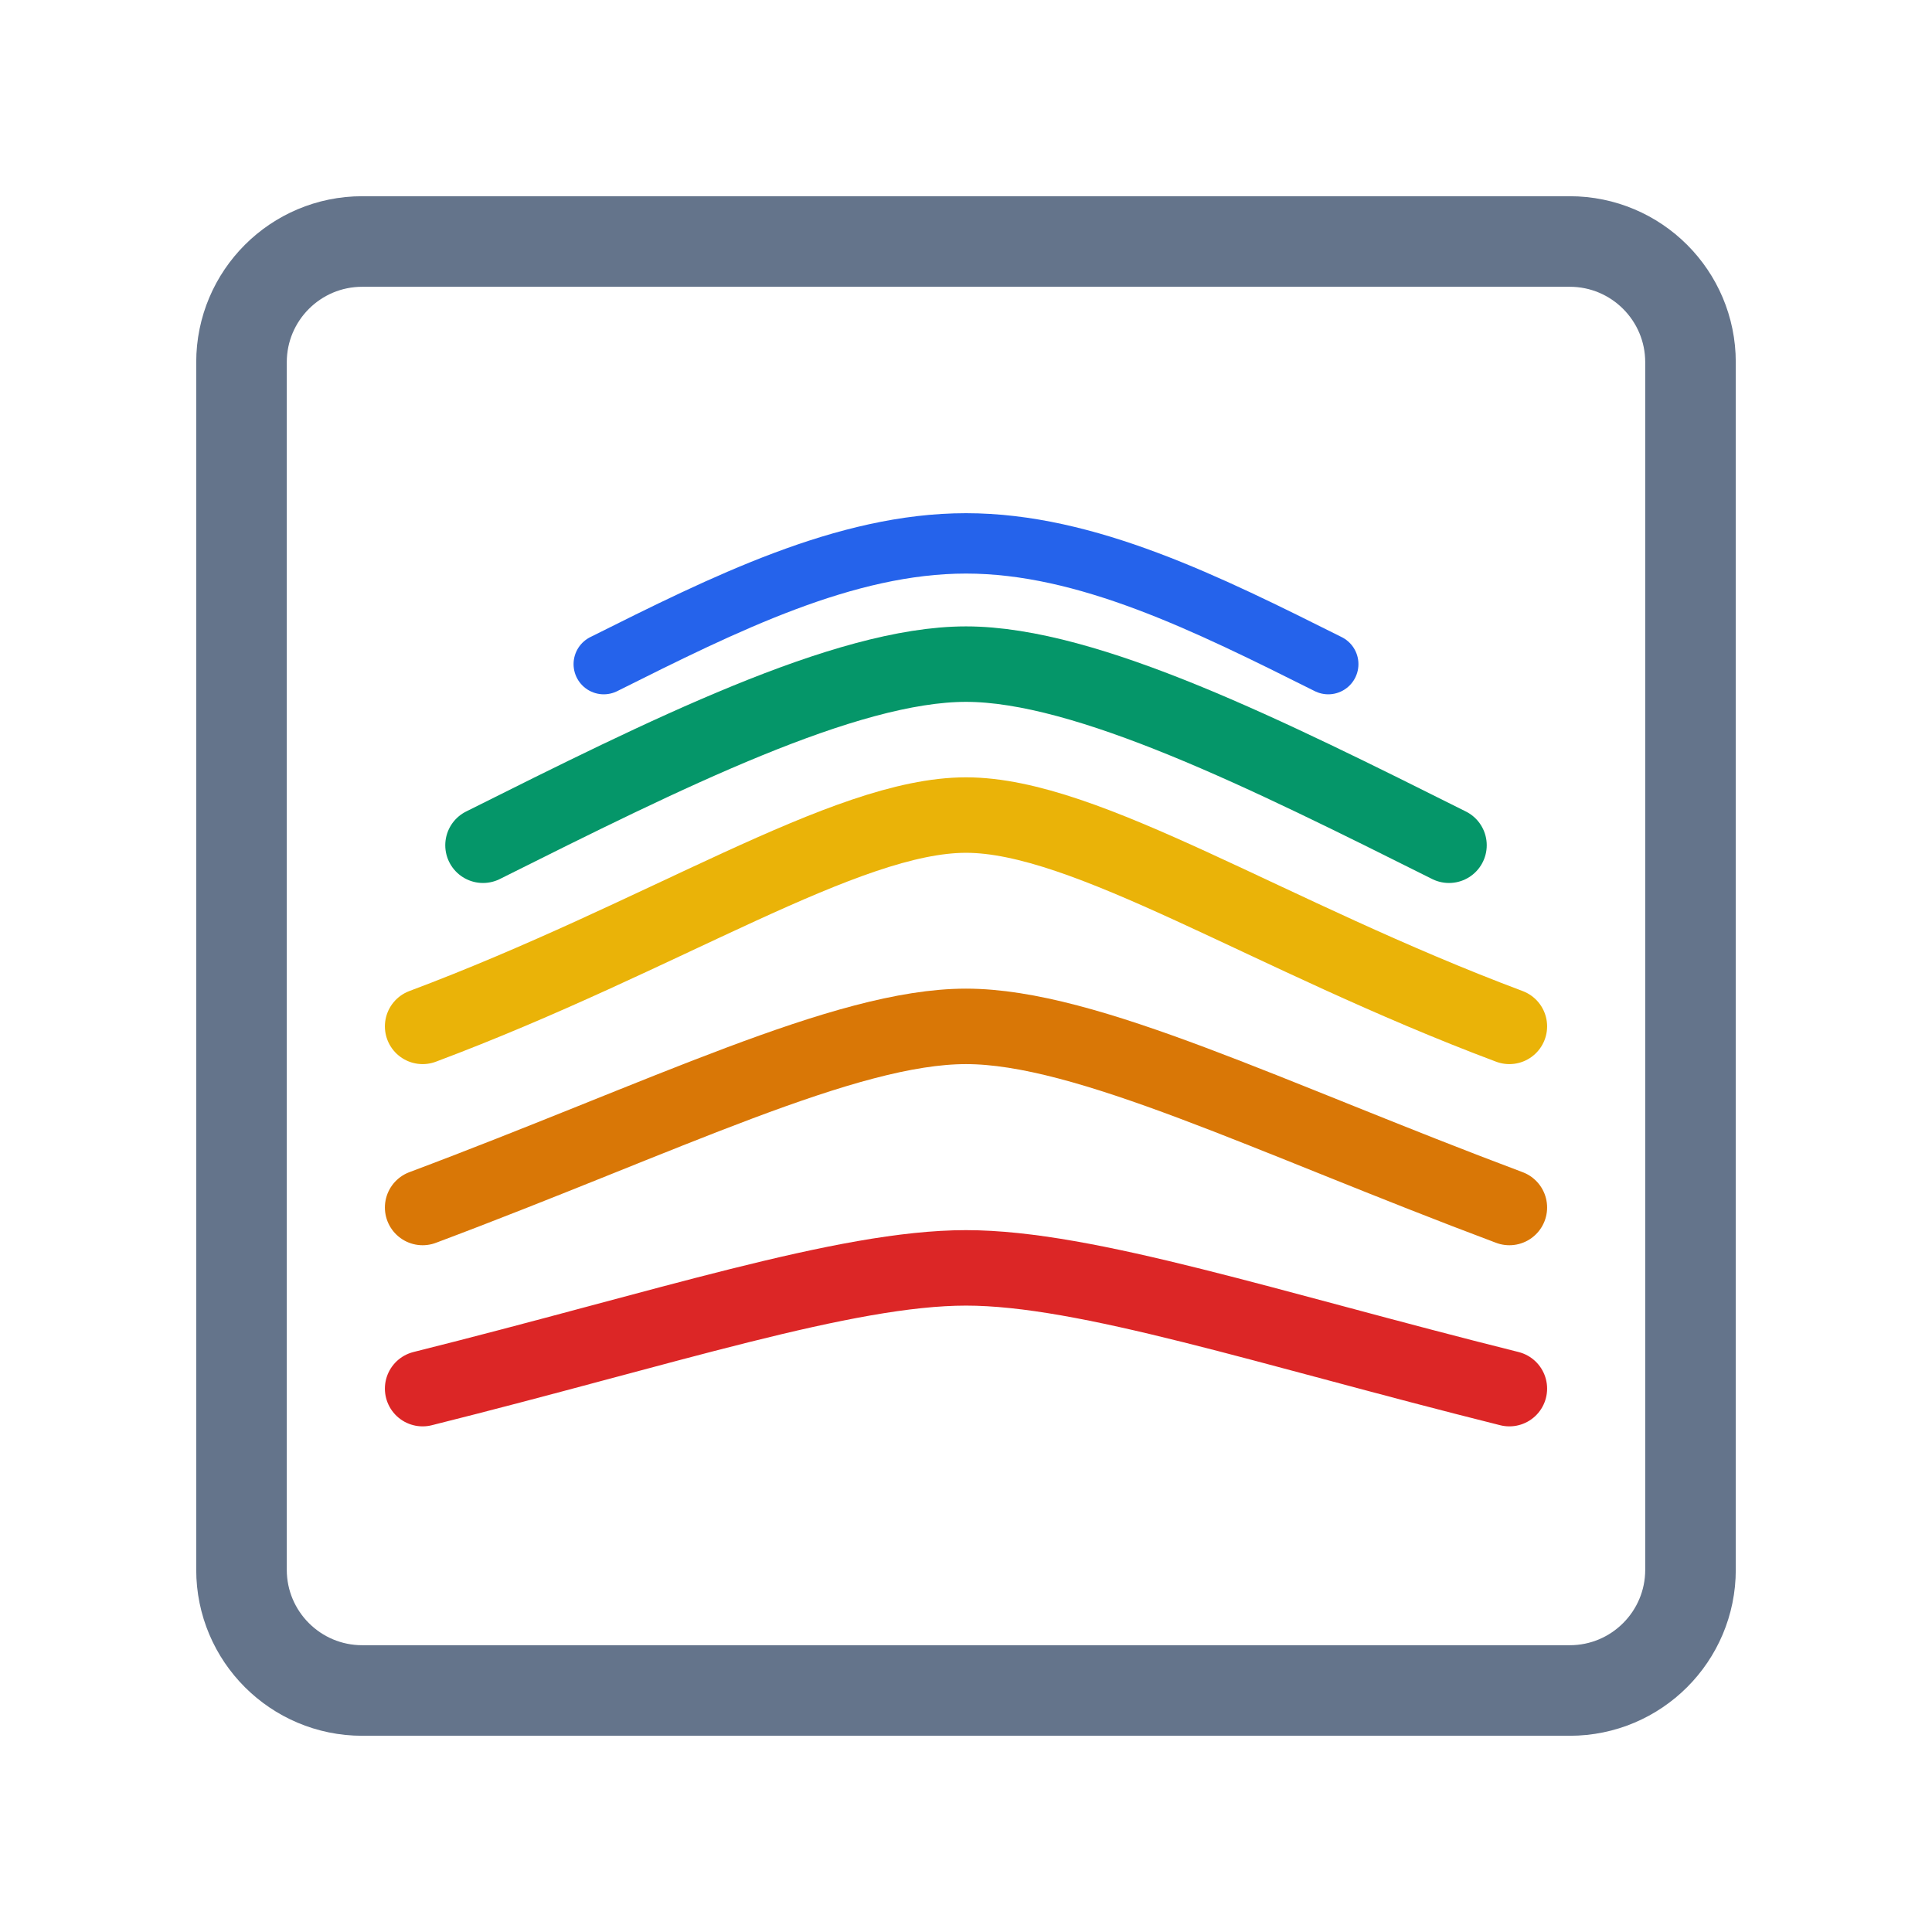
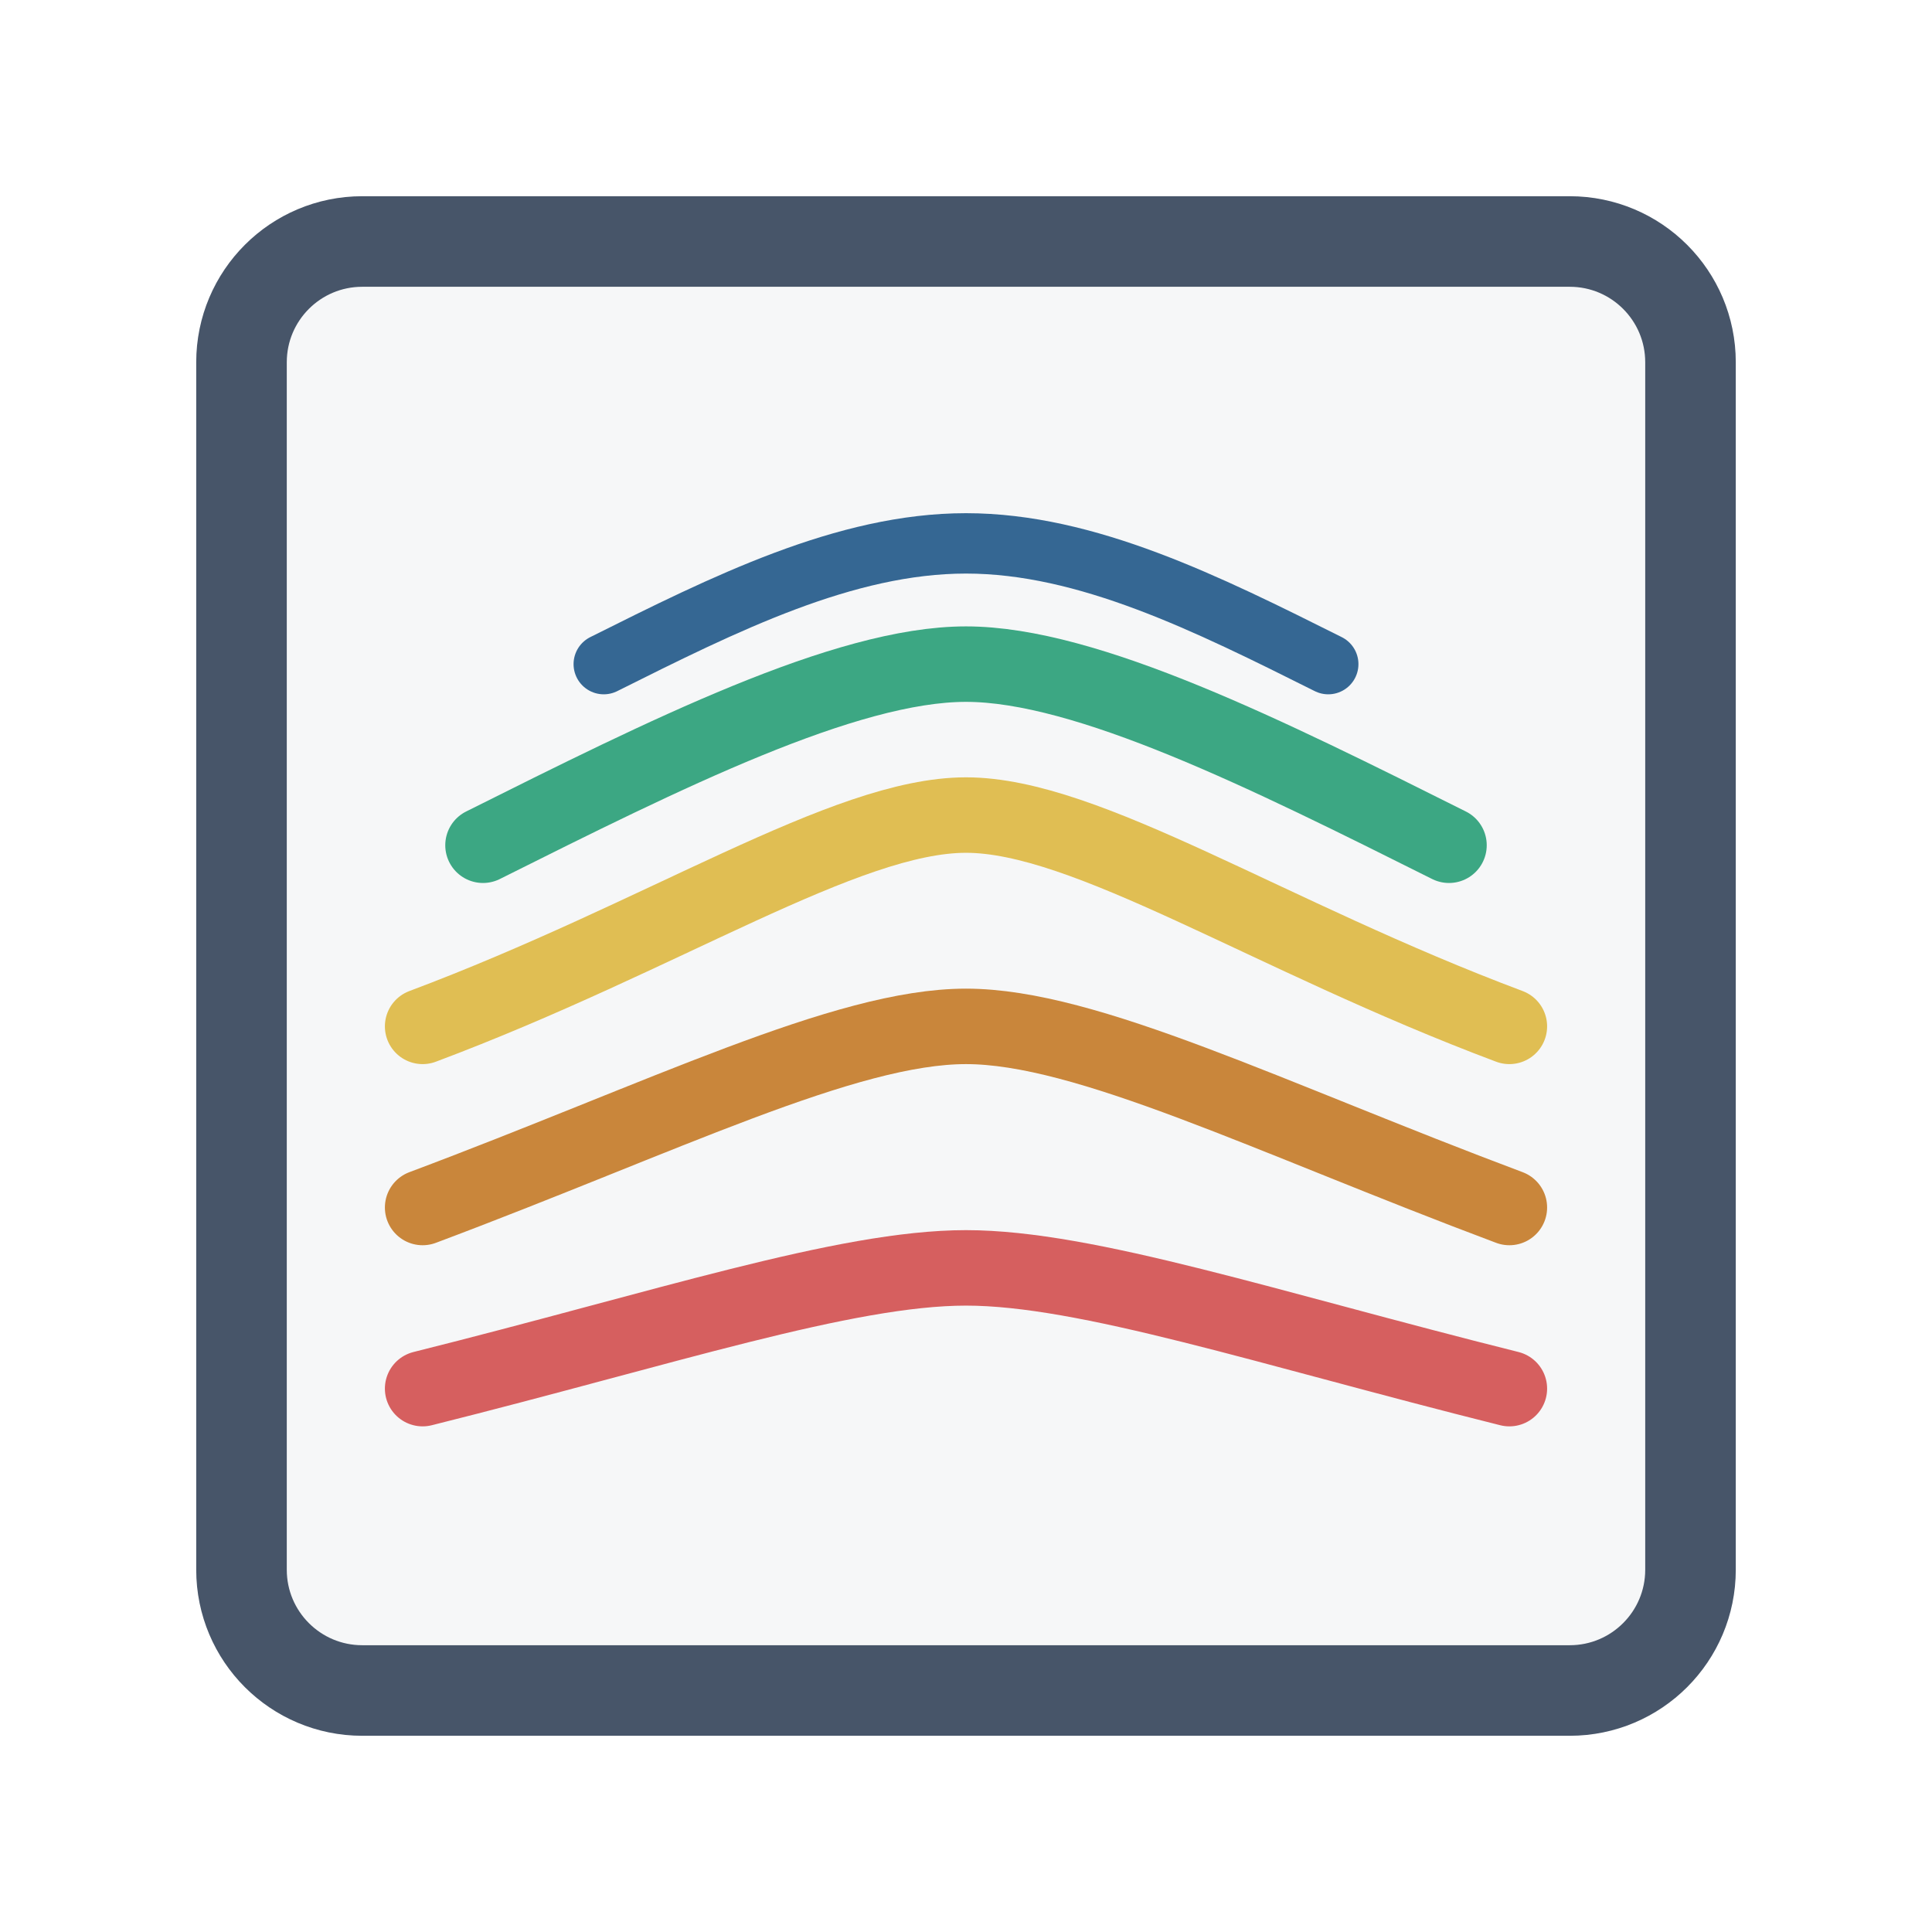
<svg xmlns="http://www.w3.org/2000/svg" width="64" height="64" viewBox="0 0 64 64" fill="none">
-   <rect x="8" y="8" width="48" height="48" rx="4" stroke="#64748B" stroke-width="3" stroke-linecap="round" stroke-linejoin="round" />
-   <path d="M14 46c8-2 14-4 18-4s10 2 18 4" stroke="#DC2626" stroke-width="2.5" stroke-linecap="round" stroke-linejoin="round" />
-   <path d="M14 40c8-3 14-6 18-6s10 3 18 6" stroke="#D97706" stroke-width="2.5" stroke-linecap="round" stroke-linejoin="round" />
-   <path d="M14 34c8-3 14-7 18-7s10 4 18 7" stroke="#EAB308" stroke-width="2.5" stroke-linecap="round" stroke-linejoin="round" />
-   <path d="M16 28c6-3 12-6 16-6s10 3 16 6" stroke="#059669" stroke-width="2.5" stroke-linecap="round" stroke-linejoin="round" />
-   <path d="M20 22c4-2 8-4 12-4s8 2 12 4" stroke="#2563EB" stroke-width="2" stroke-linecap="round" stroke-linejoin="round" />
+   <rect x="8" y="8" width="48" height="48" rx="4" stroke="#475569" stroke-width="3" stroke-linecap="round" stroke-linejoin="round" fill="#475569" fill-opacity="0.05" />
+   <path d="M14 46c8-2 14-4 18-4s10 2 18 4" stroke="#D65F5F" stroke-width="2.5" stroke-linecap="round" stroke-linejoin="round" />
+   <path d="M14 40c8-3 14-6 18-6s10 3 18 6" stroke="#C9863B" stroke-width="2.5" stroke-linecap="round" stroke-linejoin="round" />
+   <path d="M14 34c8-3 14-7 18-7s10 4 18 7" stroke="#E0BE53" stroke-width="2.5" stroke-linecap="round" stroke-linejoin="round" />
+   <path d="M16 28c6-3 12-6 16-6s10 3 16 6" stroke="#3CA783" stroke-width="2.5" stroke-linecap="round" stroke-linejoin="round" />
+   <path d="M20 22c4-2 8-4 12-4s8 2 12 4" stroke="#356793" stroke-width="2" stroke-linecap="round" stroke-linejoin="round" />
</svg>
